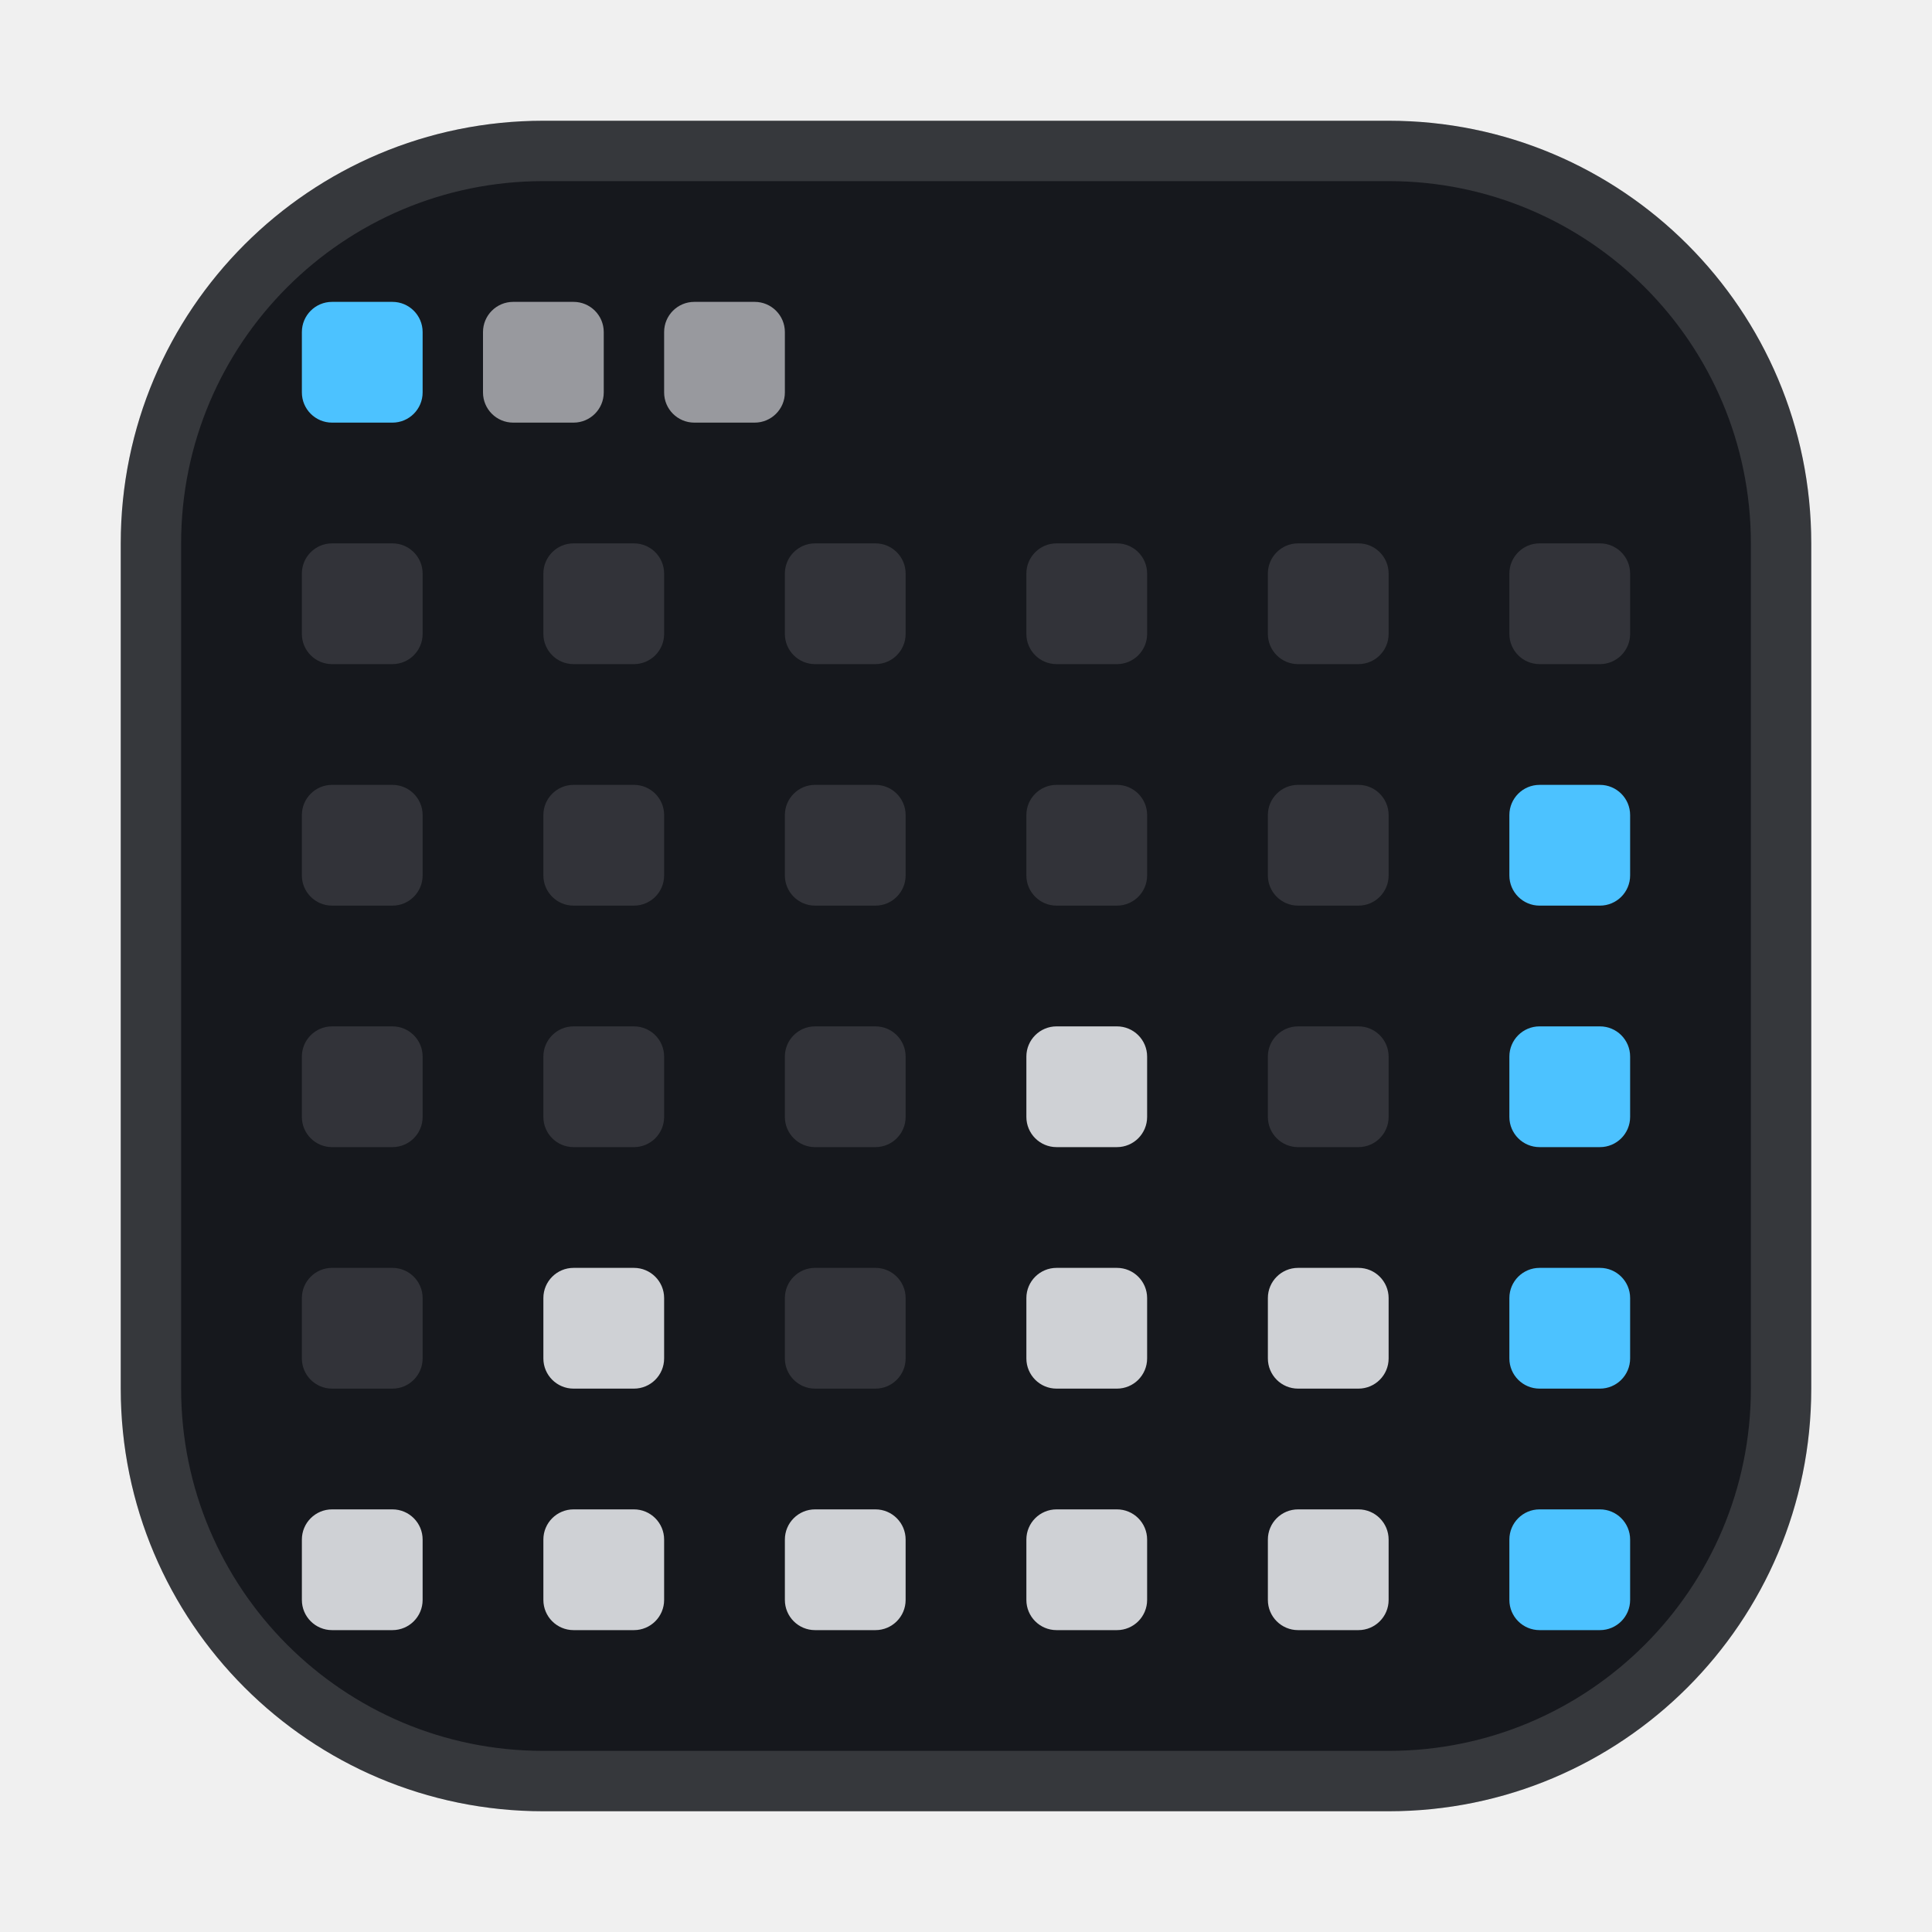
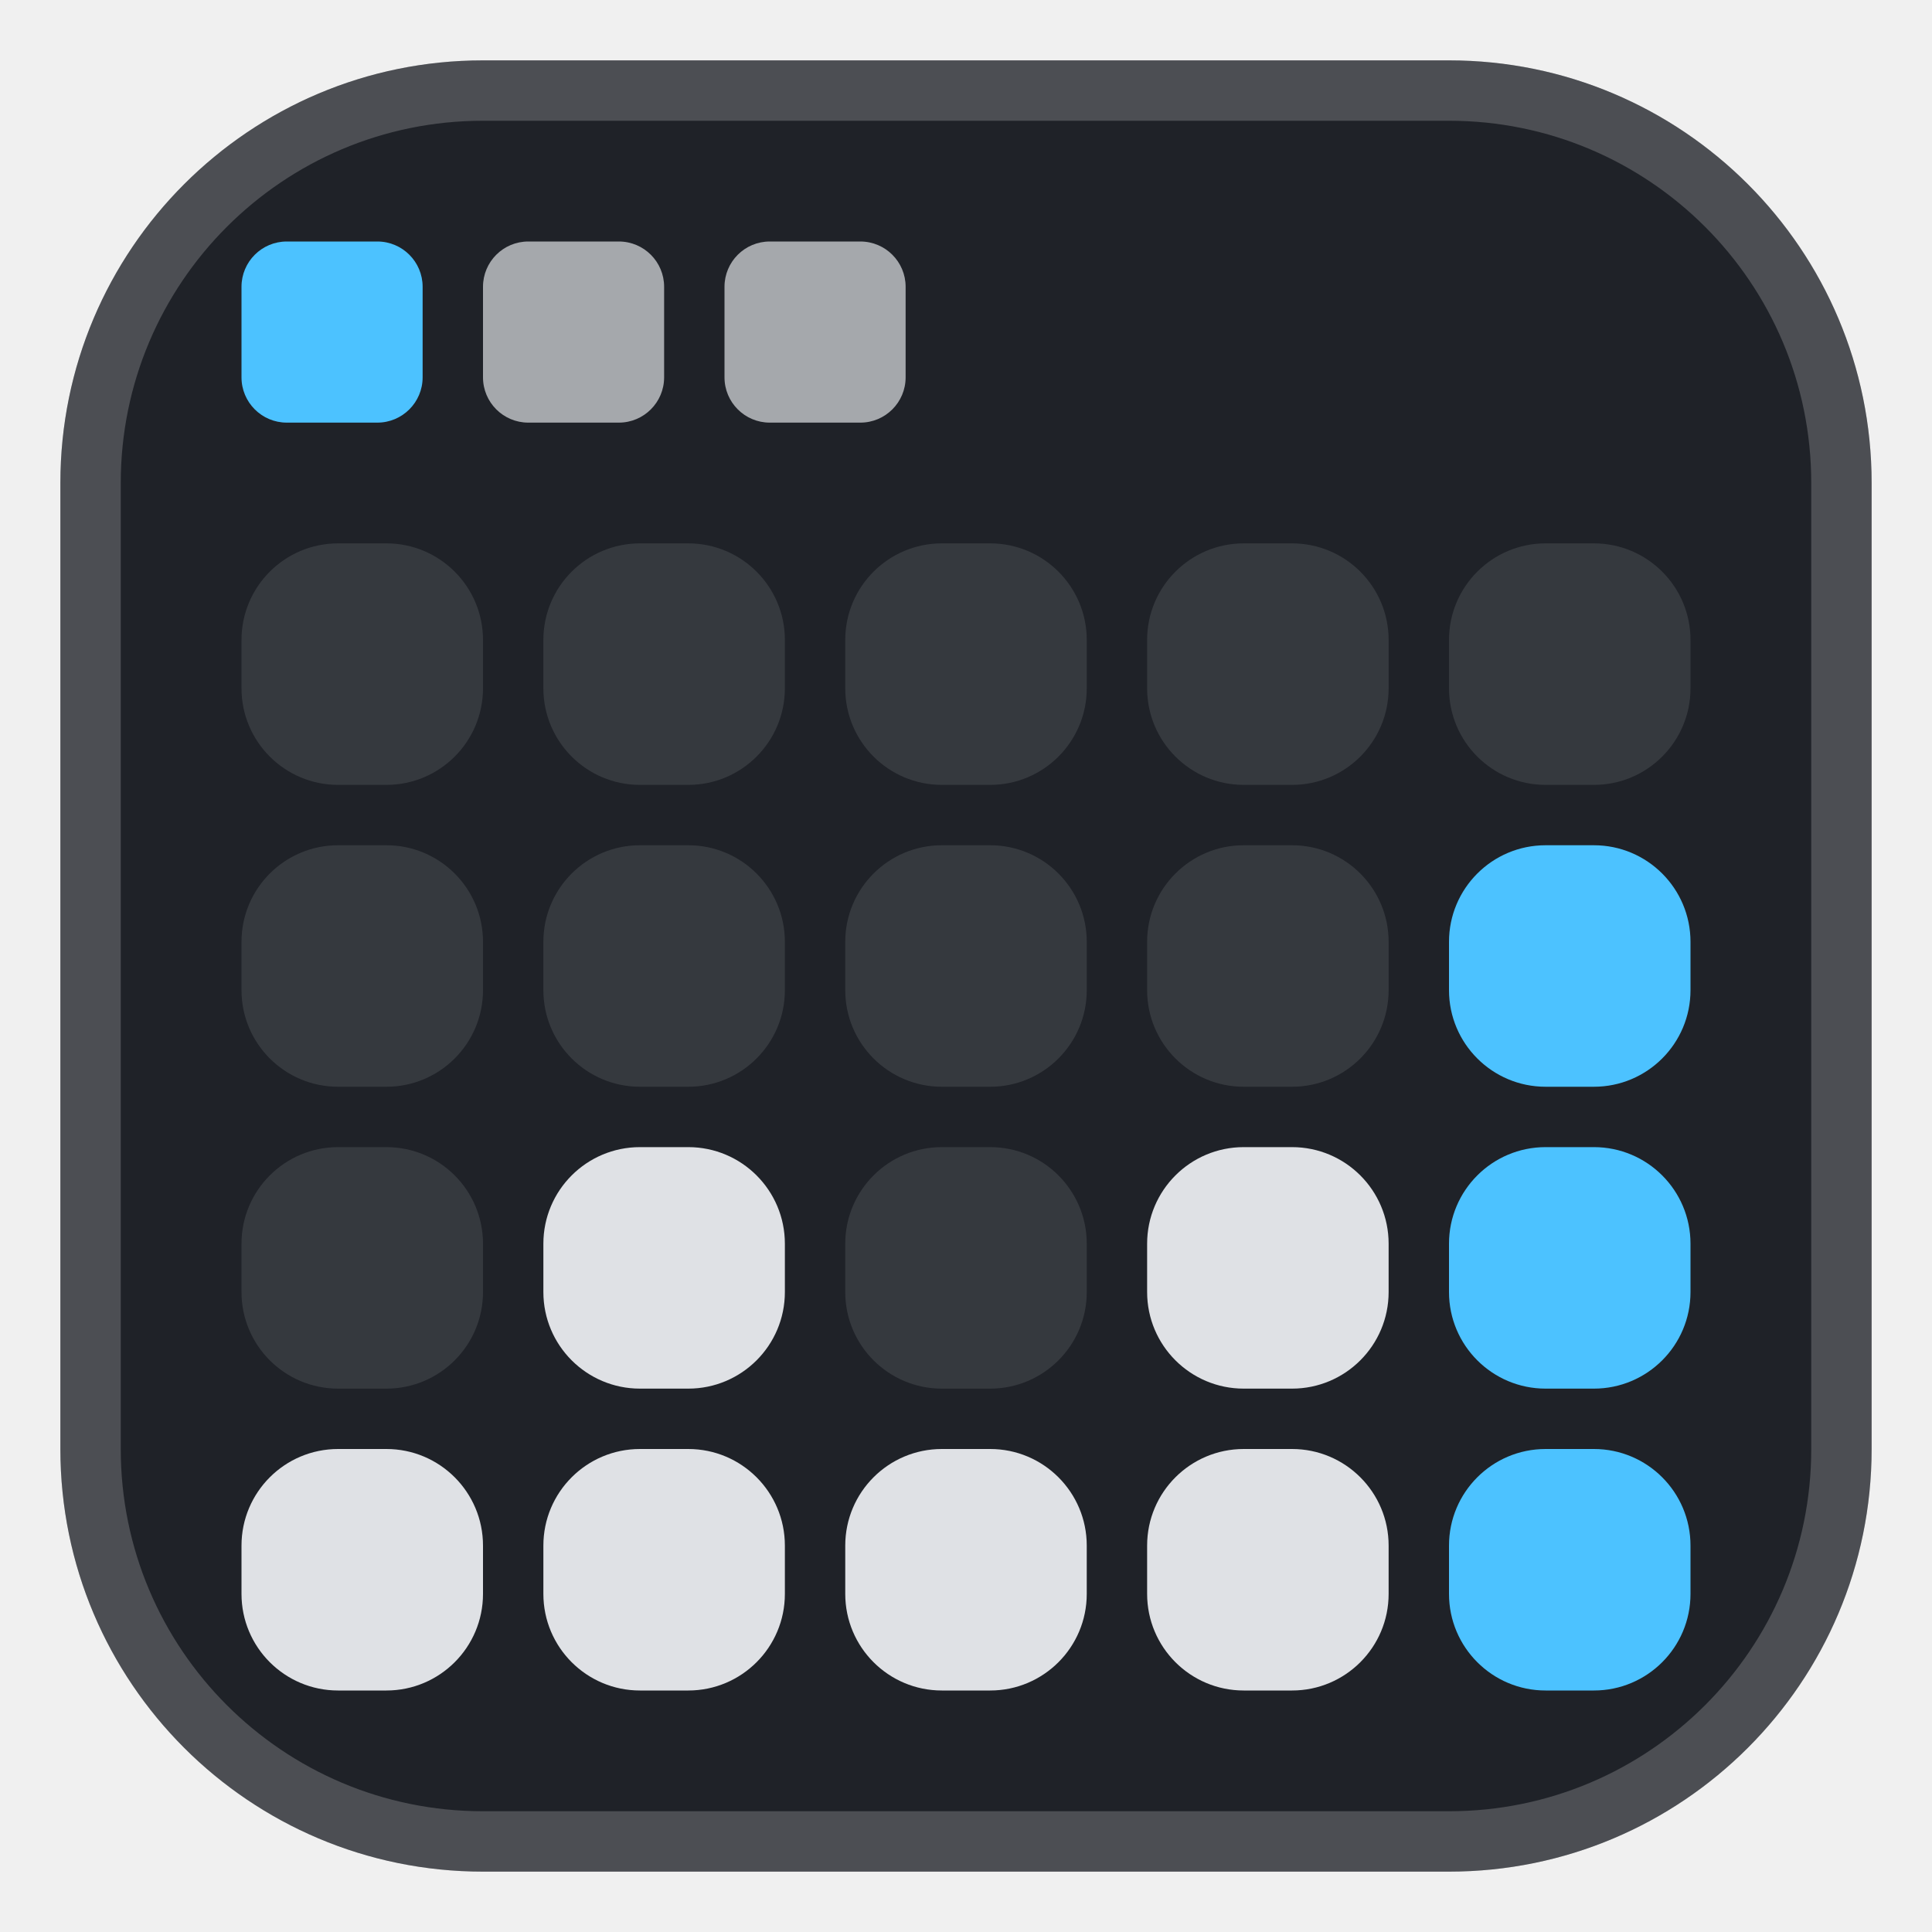
<svg xmlns="http://www.w3.org/2000/svg" viewBox="0 0 32 32" width="32" height="32">
-   <rect x="2" y="2" width="28" height="28" rx="7" fill="#16181d" />
-   <rect x="2.5" y="2.5" width="27" height="27" rx="6.5" fill="none" stroke="#fff" stroke-opacity=".14" />
+   <rect x="1" y="1" width="30" height="30" rx="7" fill="#1f2228" />
+   <rect x="1.5" y="1.5" width="29" height="29" rx="6.5" fill="none" stroke="#fff" stroke-opacity="0.2" />
  <g fill="#4cc2ff">
-     <rect x="5" y="5" width="2" height="2" rx=".5" />
-     <rect x="25" y="13" width="2" height="2" rx=".5" />
-     <rect x="25" y="17" width="2" height="2" rx=".5" />
-     <rect x="25" y="21" width="2" height="2" rx=".5" />
-     <rect x="25" y="25" width="2" height="2" rx=".5" />
+     <rect x="4" y="4" width="3" height="3" rx="0.75" />
+     <rect x="24" y="14" width="4" height="4" rx="1.6" />
+     <rect x="24" y="19" width="4" height="4" rx="1.6" />
+     <rect x="24" y="24" width="4" height="4" rx="1.6" />
  </g>
-   <g fill="#cfd1d5" fill-opacity=".7">
-     <rect x="8" y="5" width="2" height="2" rx=".5" />
-     <rect x="11" y="5" width="2" height="2" rx=".5" />
+   <g fill="#dfe1e5" fill-opacity=".7">
+     <rect x="8" y="4" width="3" height="3" rx="0.75" />
+     <rect x="12" y="4" width="3" height="3" rx="0.75" />
  </g>
-   <g fill="#cfd1d5">
-     <rect x="5" y="25" width="2" height="2" rx=".5" />
-     <rect x="9" y="21" width="2" height="2" rx=".5" />
-     <rect x="9" y="25" width="2" height="2" rx=".5" />
-     <rect x="13" y="25" width="2" height="2" rx=".5" />
-     <rect x="17" y="17" width="2" height="2" rx=".5" />
-     <rect x="17" y="21" width="2" height="2" rx=".5" />
-     <rect x="17" y="25" width="2" height="2" rx=".5" />
-     <rect x="21" y="21" width="2" height="2" rx=".5" />
-     <rect x="21" y="25" width="2" height="2" rx=".5" />
+   <g fill="#dfe1e5">
+     <rect x="4" y="24" width="4" height="4" rx="1.6" />
+     <rect x="9" y="19" width="4" height="4" rx="1.6" />
+     <rect x="9" y="24" width="4" height="4" rx="1.6" />
+     <rect x="14" y="24" width="4" height="4" rx="1.6" />
+     <rect x="19" y="19" width="4" height="4" rx="1.6" />
+     <rect x="19" y="24" width="4" height="4" rx="1.6" />
  </g>
-   <g fill="#cfd1d5" fill-opacity="0.15">
-     <rect x="5" y="9" width="2" height="2" rx=".5" />
-     <rect x="5" y="13" width="2" height="2" rx=".5" />
-     <rect x="5" y="17" width="2" height="2" rx=".5" />
-     <rect x="5" y="21" width="2" height="2" rx=".5" />
-     <rect x="9" y="9" width="2" height="2" rx=".5" />
-     <rect x="9" y="13" width="2" height="2" rx=".5" />
-     <rect x="9" y="17" width="2" height="2" rx=".5" />
-     <rect x="13" y="9" width="2" height="2" rx=".5" />
-     <rect x="13" y="13" width="2" height="2" rx=".5" />
-     <rect x="13" y="17" width="2" height="2" rx=".5" />
-     <rect x="13" y="21" width="2" height="2" rx=".5" />
-     <rect x="17" y="9" width="2" height="2" rx=".5" />
-     <rect x="17" y="13" width="2" height="2" rx=".5" />
-     <rect x="21" y="9" width="2" height="2" rx=".5" />
-     <rect x="21" y="13" width="2" height="2" rx=".5" />
-     <rect x="21" y="17" width="2" height="2" rx=".5" />
-     <rect x="25" y="9" width="2" height="2" rx=".5" />
+   <g fill="#dfe1e5" fill-opacity="0.12">
+     <rect x="4" y="9" width="4" height="4" rx="1.6" />
+     <rect x="4" y="14" width="4" height="4" rx="1.6" />
+     <rect x="4" y="19" width="4" height="4" rx="1.6" />
+     <rect x="9" y="9" width="4" height="4" rx="1.6" />
+     <rect x="9" y="14" width="4" height="4" rx="1.6" />
+     <rect x="14" y="9" width="4" height="4" rx="1.6" />
+     <rect x="14" y="14" width="4" height="4" rx="1.6" />
+     <rect x="14" y="19" width="4" height="4" rx="1.6" />
+     <rect x="19" y="9" width="4" height="4" rx="1.6" />
+     <rect x="19" y="14" width="4" height="4" rx="1.6" />
+     <rect x="24" y="9" width="4" height="4" rx="1.6" />
  </g>
</svg>
